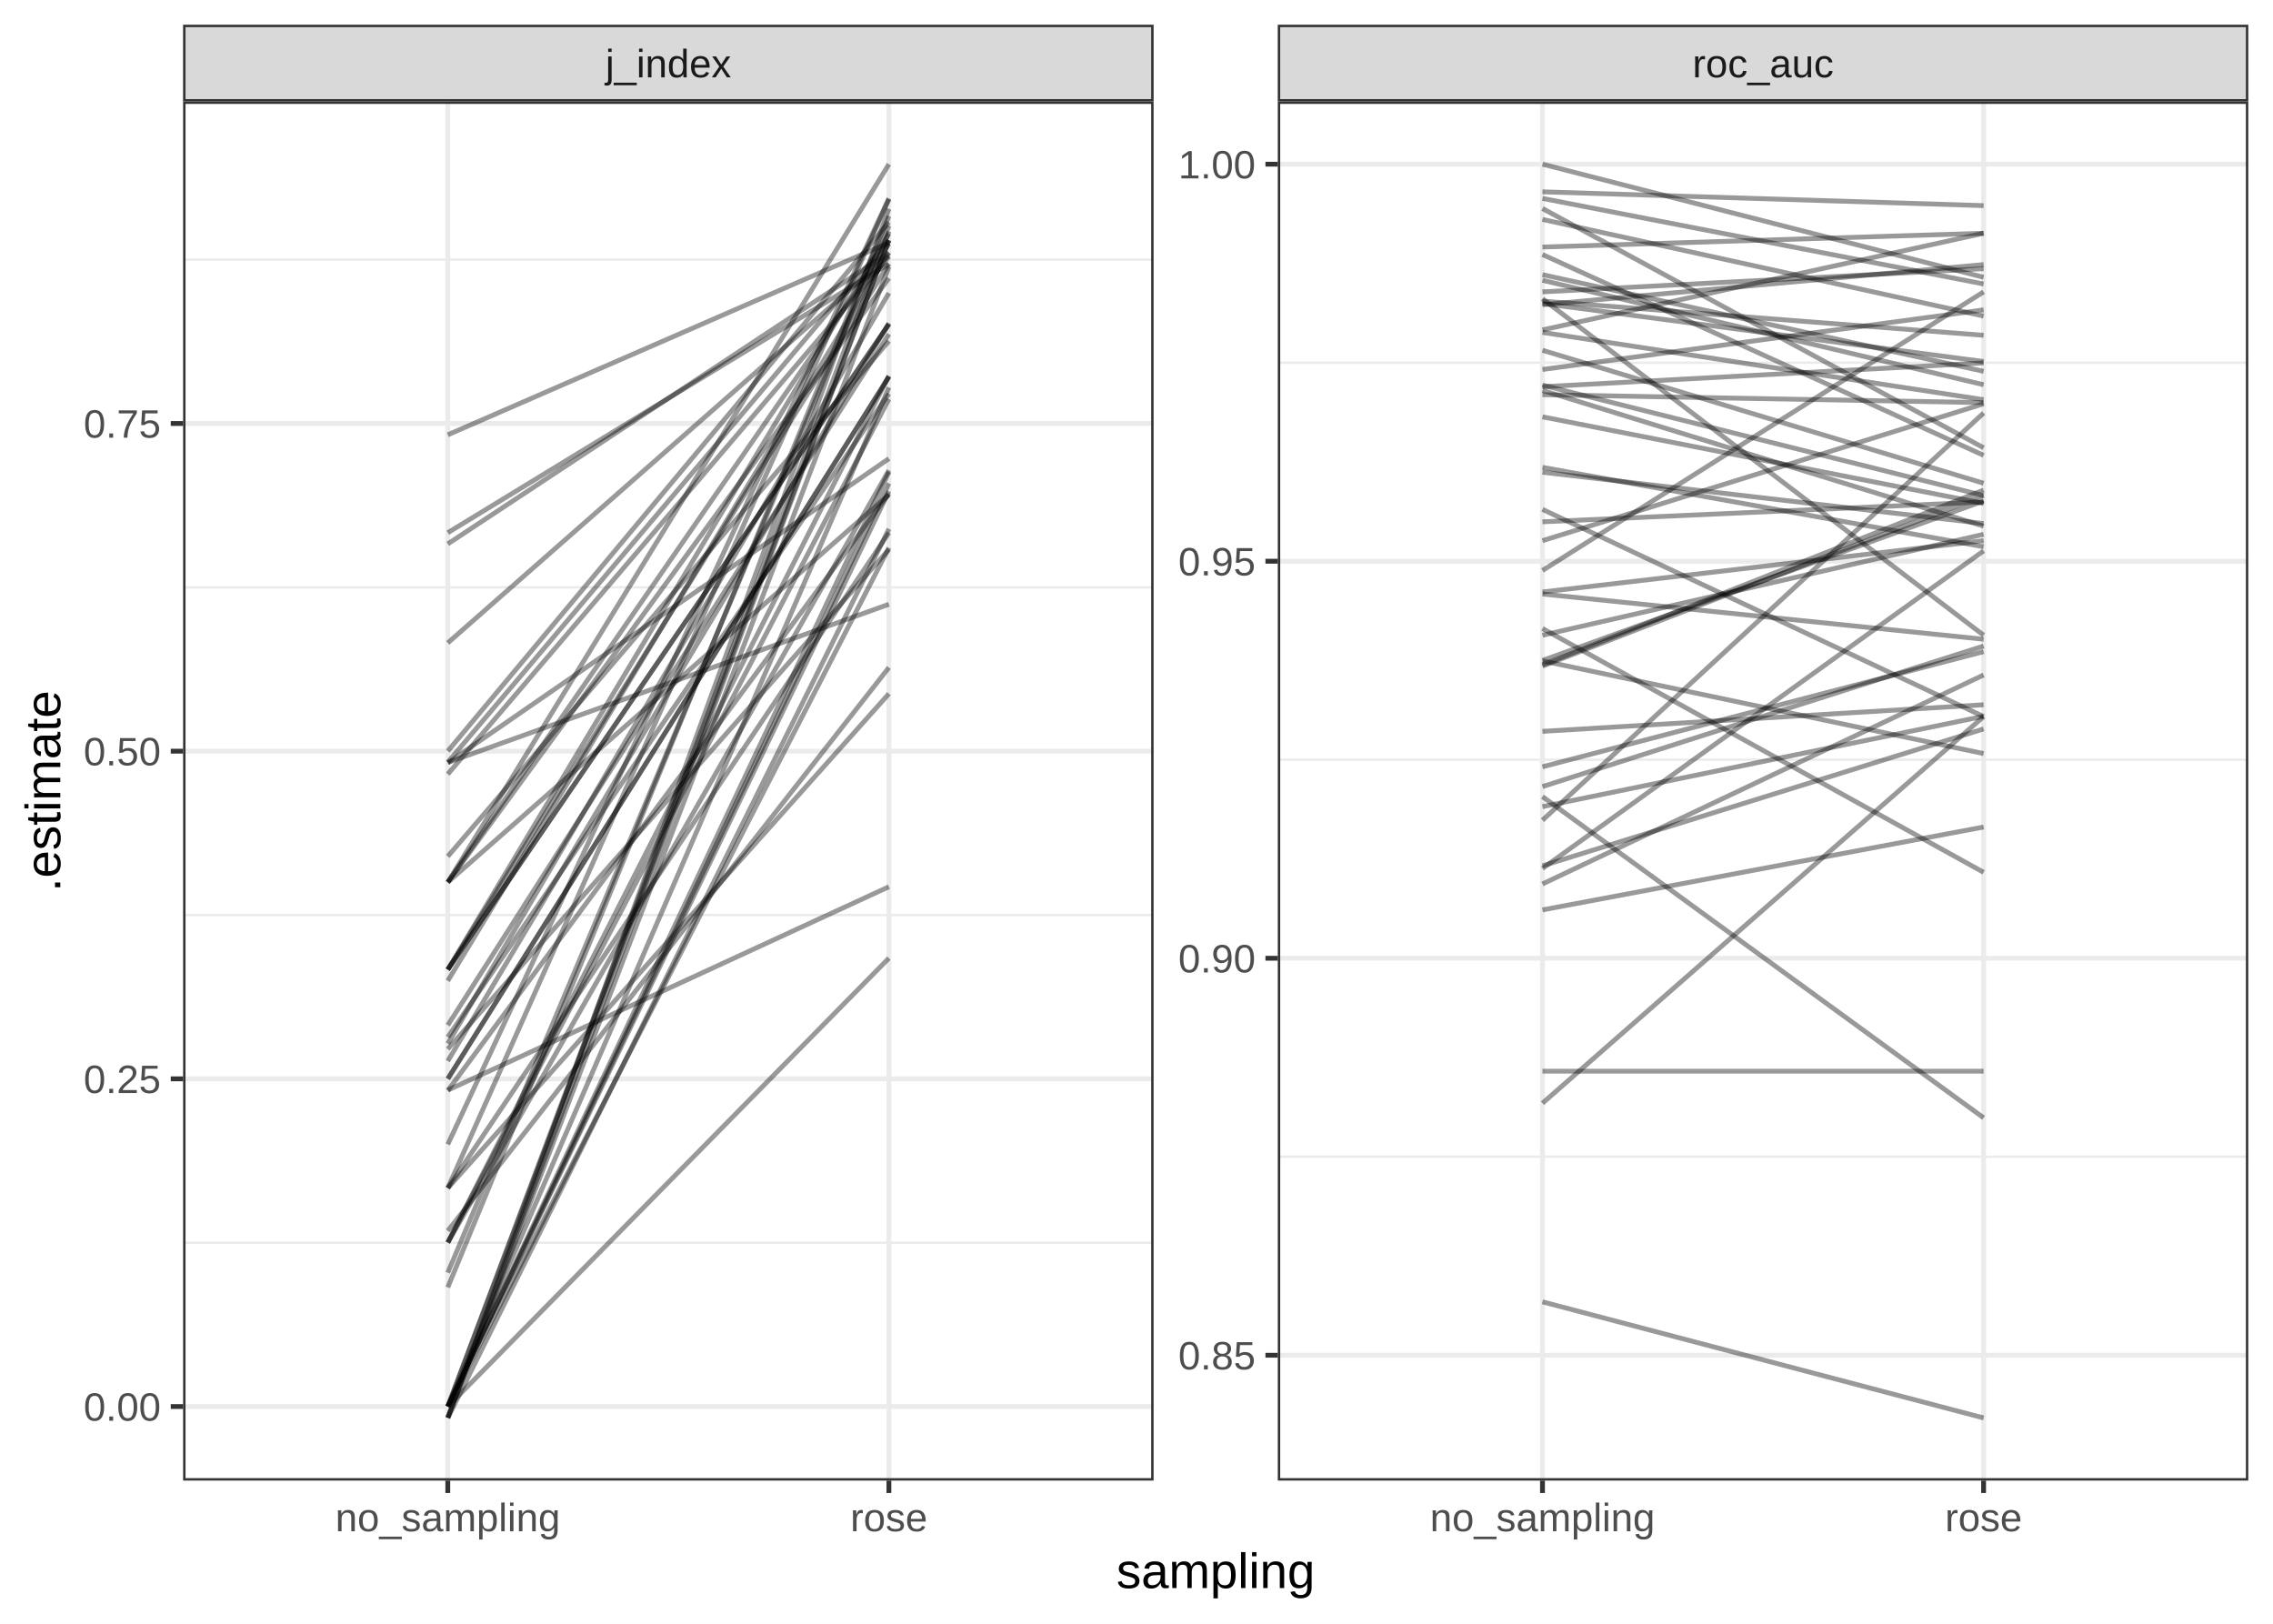
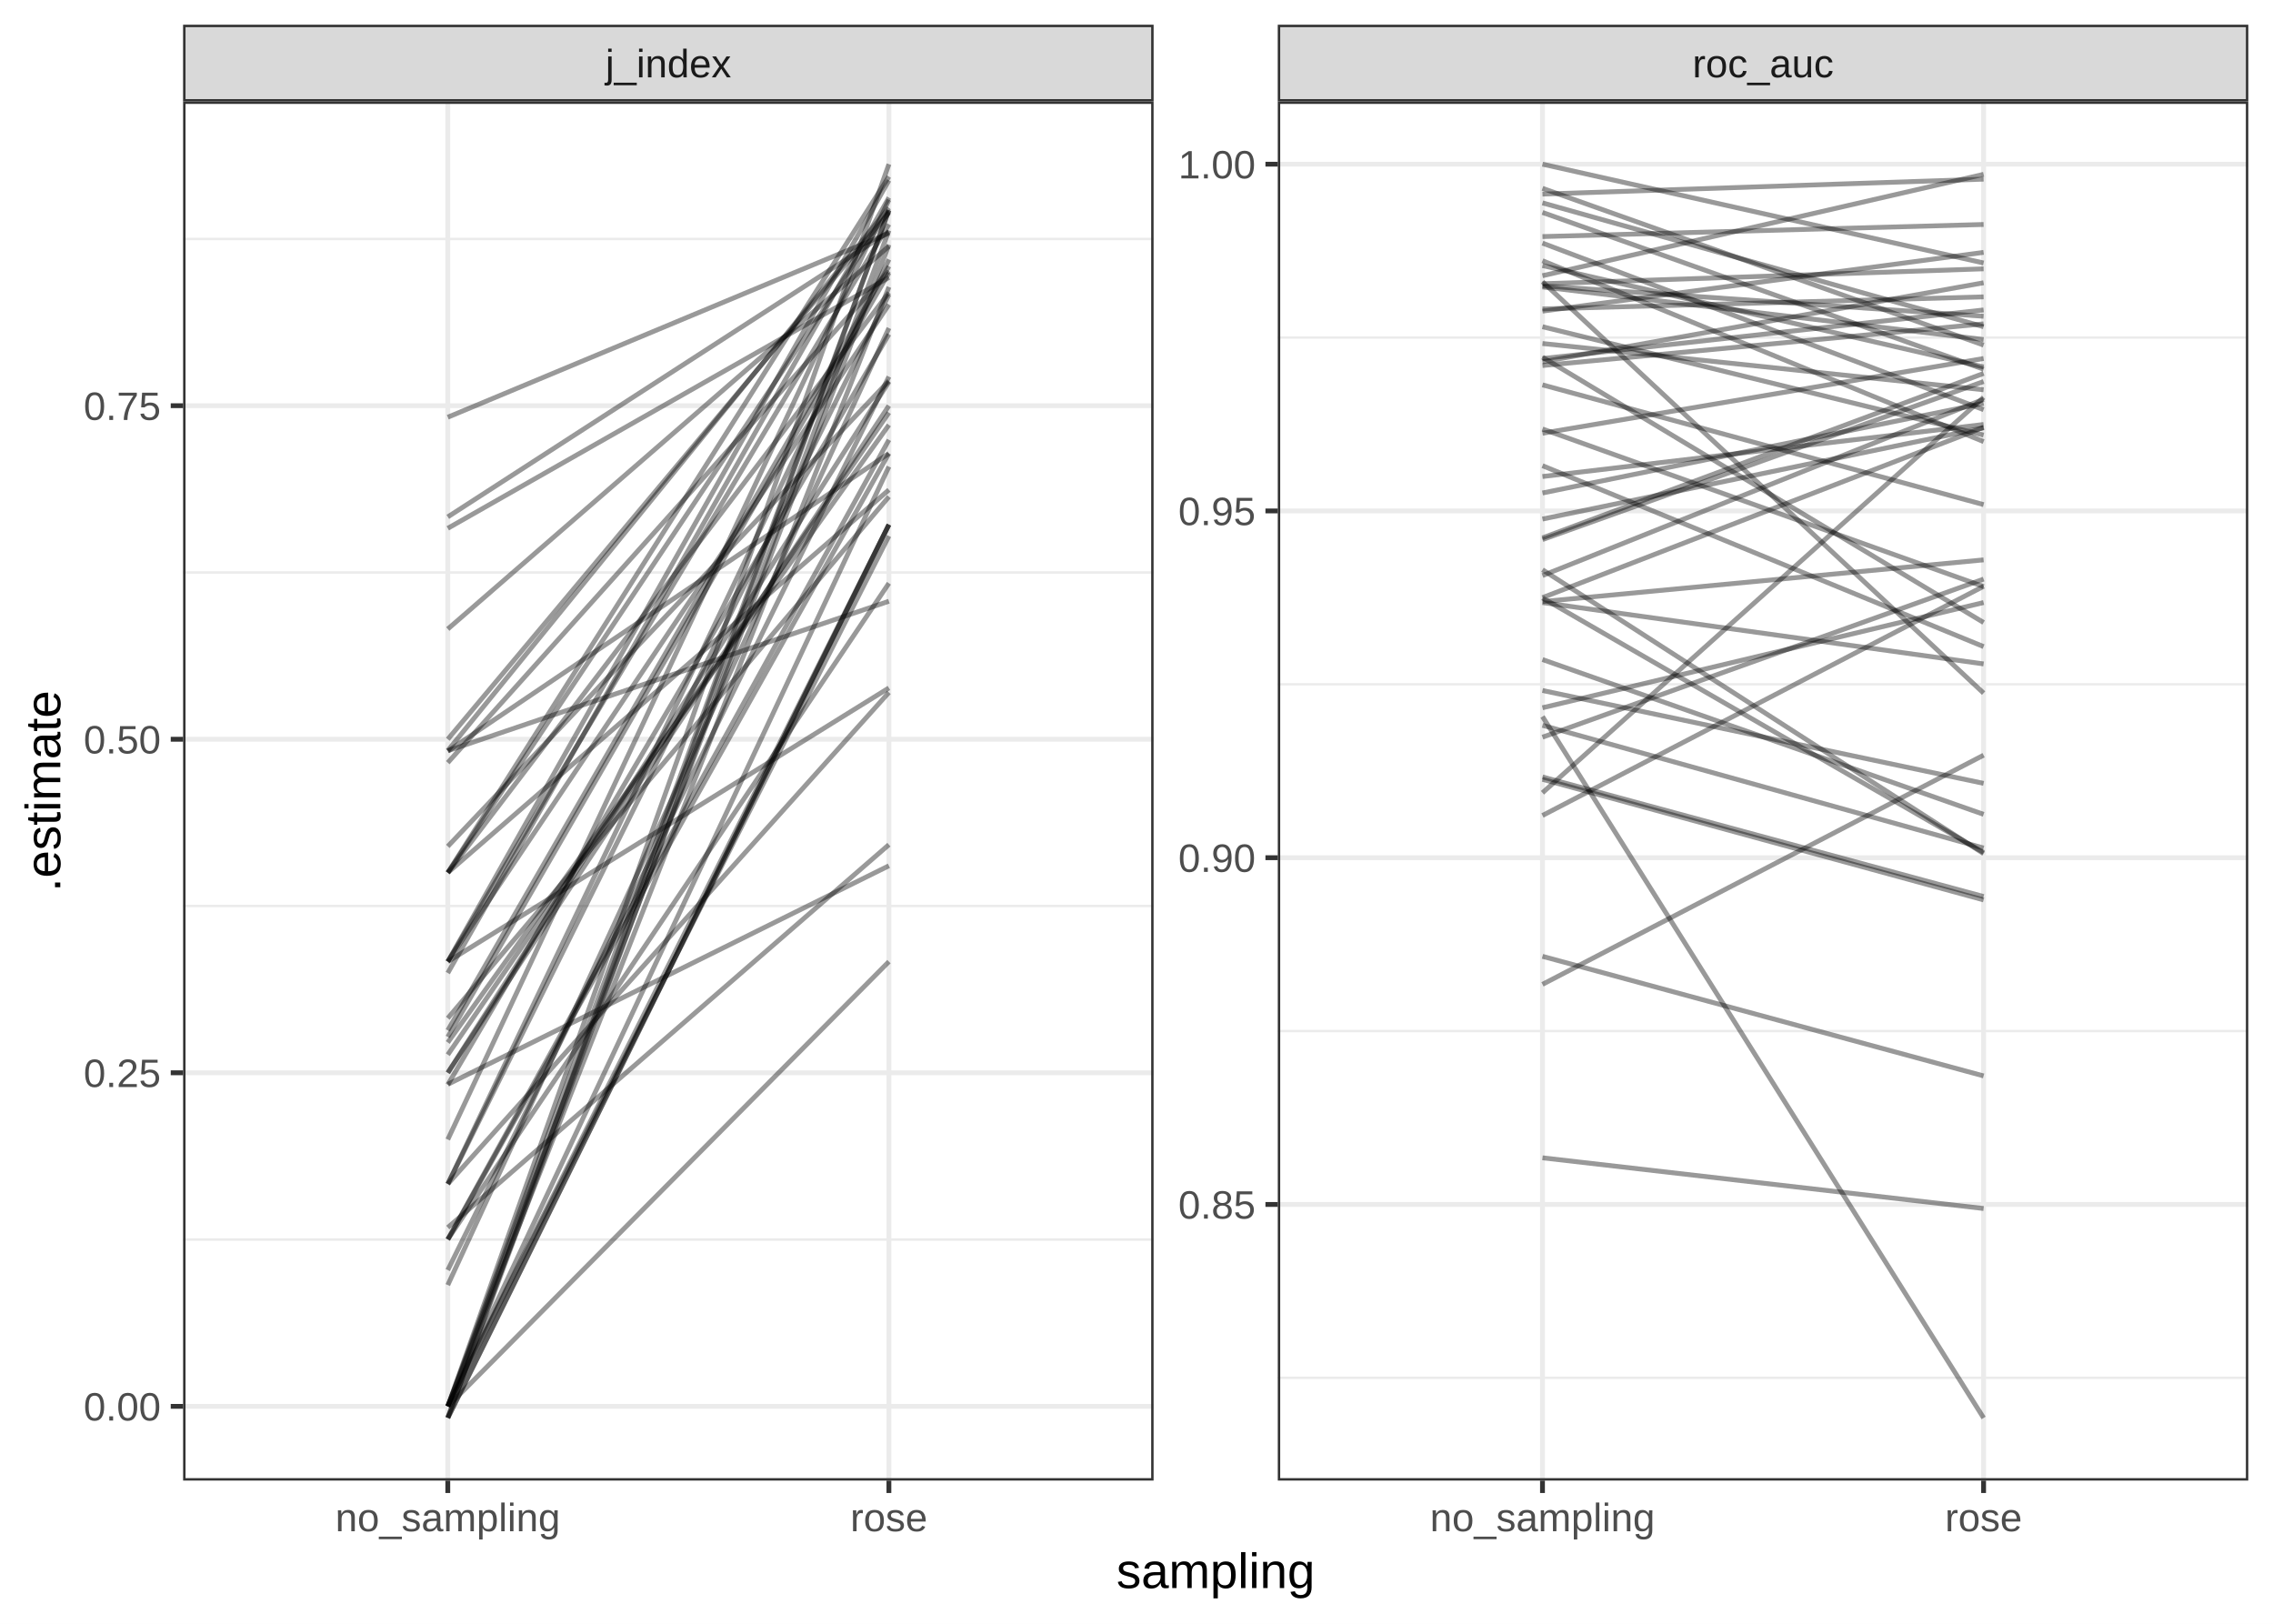
<svg xmlns="http://www.w3.org/2000/svg" class="svglite" width="504.00pt" height="360.00pt" viewBox="0 0 504.00 360.00">
  <defs>
    <style type="text/css">
    .svglite line, .svglite polyline, .svglite polygon, .svglite path, .svglite rect, .svglite circle {
      fill: none;
      stroke: #000000;
      stroke-linecap: round;
      stroke-linejoin: round;
      stroke-miterlimit: 10.00;
    }
    .svglite text {
      white-space: pre;
    }
  </style>
  </defs>
  <rect width="100%" height="100%" style="stroke: none; fill: none;" />
  <defs>
    <clipPath id="cpMC4wMHw1MDQuMDB8MC4wMHwzNjAuMDA=">
      <rect x="0.00" y="0.00" width="504.00" height="360.00" />
    </clipPath>
  </defs>
  <g clip-path="url(#cpMC4wMHw1MDQuMDB8MC4wMHwzNjAuMDA=)">
    <rect x="0.00" y="0.00" width="504.00" height="360.00" style="stroke-width: 1.07; stroke: #FFFFFF; fill: #FFFFFF;" />
  </g>
  <defs>
    <clipPath id="cpNDAuNjB8MjU1Ljc5fDIyLjUwfDMyOC4yNw==">
      <rect x="40.60" y="22.50" width="215.19" height="305.76" />
    </clipPath>
  </defs>
  <g clip-path="url(#cpNDAuNjB8MjU1Ljc5fDIyLjUwfDMyOC4yNw==)">
    <rect x="40.60" y="22.50" width="215.19" height="305.76" style="stroke-width: 1.07; stroke: none; fill: #FFFFFF;" />
-     <polyline points="40.60,275.52 255.79,275.52 " style="stroke-width: 0.53; stroke: #EBEBEB; stroke-linecap: butt;" />
-     <polyline points="40.60,202.87 255.79,202.87 " style="stroke-width: 0.53; stroke: #EBEBEB; stroke-linecap: butt;" />
-     <polyline points="40.60,130.22 255.79,130.22 " style="stroke-width: 0.53; stroke: #EBEBEB; stroke-linecap: butt;" />
-     <polyline points="40.60,57.57 255.79,57.57 " style="stroke-width: 0.53; stroke: #EBEBEB; stroke-linecap: butt;" />
-     <polyline points="40.60,311.84 255.79,311.84 " style="stroke-width: 1.07; stroke: #EBEBEB; stroke-linecap: butt;" />
-     <polyline points="40.60,239.19 255.79,239.19 " style="stroke-width: 1.07; stroke: #EBEBEB; stroke-linecap: butt;" />
-     <polyline points="40.60,166.54 255.79,166.54 " style="stroke-width: 1.07; stroke: #EBEBEB; stroke-linecap: butt;" />
-     <polyline points="40.60,93.89 255.79,93.89 " style="stroke-width: 1.07; stroke: #EBEBEB; stroke-linecap: butt;" />
+     <polyline points="40.60,274.82 255.79,274.82 " style="stroke-width: 0.53; stroke: #EBEBEB; stroke-linecap: butt;" />
+     <polyline points="40.60,200.87 255.79,200.87 " style="stroke-width: 0.53; stroke: #EBEBEB; stroke-linecap: butt;" />
+     <polyline points="40.60,126.93 255.79,126.93 " style="stroke-width: 0.53; stroke: #EBEBEB; stroke-linecap: butt;" />
+     <polyline points="40.60,52.98 255.79,52.98 " style="stroke-width: 0.53; stroke: #EBEBEB; stroke-linecap: butt;" />
+     <polyline points="40.60,311.80 255.79,311.80 " style="stroke-width: 1.07; stroke: #EBEBEB; stroke-linecap: butt;" />
+     <polyline points="40.60,237.85 255.79,237.85 " style="stroke-width: 1.07; stroke: #EBEBEB; stroke-linecap: butt;" />
+     <polyline points="40.60,163.90 255.79,163.90 " style="stroke-width: 1.07; stroke: #EBEBEB; stroke-linecap: butt;" />
+     <polyline points="40.60,89.95 255.79,89.95 " style="stroke-width: 1.07; stroke: #EBEBEB; stroke-linecap: butt;" />
    <polyline points="99.29,328.27 99.29,22.50 " style="stroke-width: 1.07; stroke: #EBEBEB; stroke-linecap: butt;" />
    <polyline points="197.10,328.27 197.10,22.50 " style="stroke-width: 1.07; stroke: #EBEBEB; stroke-linecap: butt;" />
-     <polyline points="99.29,120.59 197.10,56.01 " style="stroke-width: 1.07; stroke: #000000; stroke-opacity: 0.40; stroke-linecap: butt;" />
-     <polyline points="99.29,189.87 197.10,75.61 " style="stroke-width: 1.07; stroke: #000000; stroke-opacity: 0.40; stroke-linecap: butt;" />
-     <polyline points="99.29,311.84 197.10,104.63 " style="stroke-width: 1.07; stroke: #000000; stroke-opacity: 0.40; stroke-linecap: butt;" />
-     <polyline points="99.29,314.35 197.10,46.29 " style="stroke-width: 1.07; stroke: #000000; stroke-opacity: 0.40; stroke-linecap: butt;" />
-     <polyline points="99.29,217.46 197.10,56.01 " style="stroke-width: 1.07; stroke: #000000; stroke-opacity: 0.40; stroke-linecap: butt;" />
-     <polyline points="99.29,171.64 197.10,56.93 " style="stroke-width: 1.07; stroke: #000000; stroke-opacity: 0.40; stroke-linecap: butt;" />
-     <polyline points="99.29,311.84 197.10,121.45 " style="stroke-width: 1.07; stroke: #000000; stroke-opacity: 0.40; stroke-linecap: butt;" />
-     <polyline points="99.29,241.70 197.10,196.60 " style="stroke-width: 1.07; stroke: #000000; stroke-opacity: 0.40; stroke-linecap: butt;" />
-     <polyline points="99.29,311.84 197.10,53.26 " style="stroke-width: 1.07; stroke: #000000; stroke-opacity: 0.40; stroke-linecap: butt;" />
-     <polyline points="99.29,96.40 197.10,53.81 " style="stroke-width: 1.07; stroke: #000000; stroke-opacity: 0.40; stroke-linecap: butt;" />
-     <polyline points="99.29,195.60 197.10,36.40 " style="stroke-width: 1.07; stroke: #000000; stroke-opacity: 0.40; stroke-linecap: butt;" />
-     <polyline points="99.29,263.41 197.10,118.11 " style="stroke-width: 1.07; stroke: #000000; stroke-opacity: 0.40; stroke-linecap: butt;" />
-     <polyline points="99.29,169.00 197.10,53.26 " style="stroke-width: 1.07; stroke: #000000; stroke-opacity: 0.40; stroke-linecap: butt;" />
-     <polyline points="99.29,195.60 197.10,109.68 " style="stroke-width: 1.07; stroke: #000000; stroke-opacity: 0.40; stroke-linecap: butt;" />
-     <polyline points="99.29,275.47 197.10,88.47 " style="stroke-width: 1.07; stroke: #000000; stroke-opacity: 0.40; stroke-linecap: butt;" />
-     <polyline points="99.29,235.25 197.10,71.65 " style="stroke-width: 1.07; stroke: #000000; stroke-opacity: 0.40; stroke-linecap: butt;" />
-     <polyline points="99.29,311.84 197.10,85.90 " style="stroke-width: 1.07; stroke: #000000; stroke-opacity: 0.40; stroke-linecap: butt;" />
-     <polyline points="99.29,214.97 197.10,71.86 " style="stroke-width: 1.07; stroke: #000000; stroke-opacity: 0.40; stroke-linecap: butt;" />
-     <polyline points="99.29,311.84 197.10,51.30 " style="stroke-width: 1.07; stroke: #000000; stroke-opacity: 0.40; stroke-linecap: butt;" />
-     <polyline points="99.29,239.19 197.10,83.51 " style="stroke-width: 1.07; stroke: #000000; stroke-opacity: 0.40; stroke-linecap: butt;" />
-     <polyline points="99.29,311.84 197.10,108.92 " style="stroke-width: 1.07; stroke: #000000; stroke-opacity: 0.40; stroke-linecap: butt;" />
-     <polyline points="99.29,311.84 197.10,107.16 " style="stroke-width: 1.07; stroke: #000000; stroke-opacity: 0.40; stroke-linecap: butt;" />
-     <polyline points="99.29,214.97 197.10,58.50 " style="stroke-width: 1.07; stroke: #000000; stroke-opacity: 0.40; stroke-linecap: butt;" />
-     <polyline points="99.29,169.14 197.10,101.68 " style="stroke-width: 1.07; stroke: #000000; stroke-opacity: 0.40; stroke-linecap: butt;" />
-     <polyline points="99.29,275.47 197.10,83.33 " style="stroke-width: 1.07; stroke: #000000; stroke-opacity: 0.40; stroke-linecap: butt;" />
-     <polyline points="99.29,118.11 197.10,58.50 " style="stroke-width: 1.07; stroke: #000000; stroke-opacity: 0.40; stroke-linecap: butt;" />
-     <polyline points="99.29,195.60 197.10,54.09 " style="stroke-width: 1.07; stroke: #000000; stroke-opacity: 0.40; stroke-linecap: butt;" />
-     <polyline points="99.29,195.60 197.10,61.67 " style="stroke-width: 1.07; stroke: #000000; stroke-opacity: 0.40; stroke-linecap: butt;" />
-     <polyline points="99.29,263.41 197.10,44.18 " style="stroke-width: 1.07; stroke: #000000; stroke-opacity: 0.40; stroke-linecap: butt;" />
-     <polyline points="99.29,166.54 197.10,49.28 " style="stroke-width: 1.07; stroke: #000000; stroke-opacity: 0.40; stroke-linecap: butt;" />
-     <polyline points="99.29,311.84 197.10,212.43 " style="stroke-width: 1.07; stroke: #000000; stroke-opacity: 0.40; stroke-linecap: butt;" />
-     <polyline points="99.29,229.94 197.10,87.29 " style="stroke-width: 1.07; stroke: #000000; stroke-opacity: 0.40; stroke-linecap: butt;" />
-     <polyline points="99.29,282.17 197.10,50.04 " style="stroke-width: 1.07; stroke: #000000; stroke-opacity: 0.40; stroke-linecap: butt;" />
-     <polyline points="99.29,232.59 197.10,121.82 " style="stroke-width: 1.07; stroke: #000000; stroke-opacity: 0.40; stroke-linecap: butt;" />
-     <polyline points="99.29,263.41 197.10,153.80 " style="stroke-width: 1.07; stroke: #000000; stroke-opacity: 0.40; stroke-linecap: butt;" />
-     <polyline points="99.29,214.97 197.10,71.86 " style="stroke-width: 1.07; stroke: #000000; stroke-opacity: 0.40; stroke-linecap: butt;" />
-     <polyline points="99.29,214.97 197.10,51.83 " style="stroke-width: 1.07; stroke: #000000; stroke-opacity: 0.40; stroke-linecap: butt;" />
-     <polyline points="99.29,285.42 197.10,47.90 " style="stroke-width: 1.07; stroke: #000000; stroke-opacity: 0.40; stroke-linecap: butt;" />
-     <polyline points="99.29,169.05 197.10,133.97 " style="stroke-width: 1.07; stroke: #000000; stroke-opacity: 0.40; stroke-linecap: butt;" />
-     <polyline points="99.29,272.90 197.10,147.99 " style="stroke-width: 1.07; stroke: #000000; stroke-opacity: 0.40; stroke-linecap: butt;" />
-     <polyline points="99.29,239.19 197.10,83.51 " style="stroke-width: 1.07; stroke: #000000; stroke-opacity: 0.40; stroke-linecap: butt;" />
-     <polyline points="99.29,314.37 197.10,117.27 " style="stroke-width: 1.07; stroke: #000000; stroke-opacity: 0.40; stroke-linecap: butt;" />
-     <polyline points="99.29,314.30 197.10,53.26 " style="stroke-width: 1.07; stroke: #000000; stroke-opacity: 0.40; stroke-linecap: butt;" />
-     <polyline points="99.29,275.52 197.10,104.27 " style="stroke-width: 1.07; stroke: #000000; stroke-opacity: 0.40; stroke-linecap: butt;" />
-     <polyline points="99.29,231.38 197.10,64.96 " style="stroke-width: 1.07; stroke: #000000; stroke-opacity: 0.40; stroke-linecap: butt;" />
-     <polyline points="99.29,314.37 197.10,59.15 " style="stroke-width: 1.07; stroke: #000000; stroke-opacity: 0.40; stroke-linecap: butt;" />
-     <polyline points="99.29,142.54 197.10,56.62 " style="stroke-width: 1.07; stroke: #000000; stroke-opacity: 0.40; stroke-linecap: butt;" />
-     <polyline points="99.29,227.30 197.10,74.08 " style="stroke-width: 1.07; stroke: #000000; stroke-opacity: 0.40; stroke-linecap: butt;" />
-     <polyline points="99.29,241.79 197.10,109.46 " style="stroke-width: 1.07; stroke: #000000; stroke-opacity: 0.40; stroke-linecap: butt;" />
-     <polyline points="99.29,253.72 197.10,43.98 " style="stroke-width: 1.07; stroke: #000000; stroke-opacity: 0.40; stroke-linecap: butt;" />
+     <polyline points="99.29,117.13 197.10,61.51 " style="stroke-width: 1.07; stroke: #000000; stroke-opacity: 0.40; stroke-linecap: butt;" />
+     <polyline points="99.29,187.65 197.10,84.44 " style="stroke-width: 1.07; stroke: #000000; stroke-opacity: 0.40; stroke-linecap: butt;" />
+     <polyline points="99.29,311.80 197.10,116.32 " style="stroke-width: 1.07; stroke: #000000; stroke-opacity: 0.40; stroke-linecap: butt;" />
+     <polyline points="99.29,314.35 197.10,46.60 " style="stroke-width: 1.07; stroke: #000000; stroke-opacity: 0.40; stroke-linecap: butt;" />
+     <polyline points="99.29,215.73 197.10,43.81 " style="stroke-width: 1.07; stroke: #000000; stroke-opacity: 0.40; stroke-linecap: butt;" />
+     <polyline points="99.29,169.09 197.10,60.11 " style="stroke-width: 1.07; stroke: #000000; stroke-opacity: 0.40; stroke-linecap: butt;" />
+     <polyline points="99.29,311.80 197.10,54.25 " style="stroke-width: 1.07; stroke: #000000; stroke-opacity: 0.40; stroke-linecap: butt;" />
+     <polyline points="99.29,240.40 197.10,191.95 " style="stroke-width: 1.07; stroke: #000000; stroke-opacity: 0.40; stroke-linecap: butt;" />
+     <polyline points="99.29,311.80 197.10,63.63 " style="stroke-width: 1.07; stroke: #000000; stroke-opacity: 0.40; stroke-linecap: butt;" />
+     <polyline points="99.29,92.50 197.10,51.70 " style="stroke-width: 1.07; stroke: #000000; stroke-opacity: 0.40; stroke-linecap: butt;" />
+     <polyline points="99.29,193.48 197.10,39.15 " style="stroke-width: 1.07; stroke: #000000; stroke-opacity: 0.40; stroke-linecap: butt;" />
+     <polyline points="99.29,262.50 197.10,65.30 " style="stroke-width: 1.07; stroke: #000000; stroke-opacity: 0.40; stroke-linecap: butt;" />
+     <polyline points="99.29,166.41 197.10,46.08 " style="stroke-width: 1.07; stroke: #000000; stroke-opacity: 0.40; stroke-linecap: butt;" />
+     <polyline points="99.29,193.48 197.10,108.60 " style="stroke-width: 1.07; stroke: #000000; stroke-opacity: 0.40; stroke-linecap: butt;" />
+     <polyline points="99.29,274.78 197.10,97.52 " style="stroke-width: 1.07; stroke: #000000; stroke-opacity: 0.40; stroke-linecap: butt;" />
+     <polyline points="99.29,233.84 197.10,91.49 " style="stroke-width: 1.07; stroke: #000000; stroke-opacity: 0.40; stroke-linecap: butt;" />
+     <polyline points="99.29,311.80 197.10,118.84 " style="stroke-width: 1.07; stroke: #000000; stroke-opacity: 0.40; stroke-linecap: butt;" />
+     <polyline points="99.29,213.20 197.10,39.99 " style="stroke-width: 1.07; stroke: #000000; stroke-opacity: 0.40; stroke-linecap: butt;" />
+     <polyline points="99.29,311.80 197.10,46.60 " style="stroke-width: 1.07; stroke: #000000; stroke-opacity: 0.40; stroke-linecap: butt;" />
+     <polyline points="99.29,237.85 197.10,84.67 " style="stroke-width: 1.07; stroke: #000000; stroke-opacity: 0.40; stroke-linecap: butt;" />
+     <polyline points="99.29,311.80 197.10,36.40 " style="stroke-width: 1.07; stroke: #000000; stroke-opacity: 0.40; stroke-linecap: butt;" />
+     <polyline points="99.29,311.80 197.10,103.46 " style="stroke-width: 1.07; stroke: #000000; stroke-opacity: 0.40; stroke-linecap: butt;" />
+     <polyline points="99.29,213.20 197.10,152.52 " style="stroke-width: 1.07; stroke: #000000; stroke-opacity: 0.40; stroke-linecap: butt;" />
+     <polyline points="99.29,166.54 197.10,100.52 " style="stroke-width: 1.07; stroke: #000000; stroke-opacity: 0.40; stroke-linecap: butt;" />
+     <polyline points="99.29,274.78 197.10,129.31 " style="stroke-width: 1.07; stroke: #000000; stroke-opacity: 0.40; stroke-linecap: butt;" />
+     <polyline points="99.29,114.60 197.10,51.40 " style="stroke-width: 1.07; stroke: #000000; stroke-opacity: 0.40; stroke-linecap: butt;" />
+     <polyline points="99.29,193.48 197.10,46.87 " style="stroke-width: 1.07; stroke: #000000; stroke-opacity: 0.40; stroke-linecap: butt;" />
+     <polyline points="99.29,193.48 197.10,64.87 " style="stroke-width: 1.07; stroke: #000000; stroke-opacity: 0.40; stroke-linecap: butt;" />
+     <polyline points="99.29,262.50 197.10,57.52 " style="stroke-width: 1.07; stroke: #000000; stroke-opacity: 0.40; stroke-linecap: butt;" />
+     <polyline points="99.29,163.90 197.10,47.14 " style="stroke-width: 1.07; stroke: #000000; stroke-opacity: 0.40; stroke-linecap: butt;" />
+     <polyline points="99.29,311.80 197.10,213.20 " style="stroke-width: 1.07; stroke: #000000; stroke-opacity: 0.40; stroke-linecap: butt;" />
+     <polyline points="99.29,228.44 197.10,59.03 " style="stroke-width: 1.07; stroke: #000000; stroke-opacity: 0.40; stroke-linecap: butt;" />
+     <polyline points="99.29,281.59 197.10,83.51 " style="stroke-width: 1.07; stroke: #000000; stroke-opacity: 0.40; stroke-linecap: butt;" />
+     <polyline points="99.29,231.13 197.10,94.21 " style="stroke-width: 1.07; stroke: #000000; stroke-opacity: 0.40; stroke-linecap: butt;" />
+     <polyline points="99.29,262.50 197.10,153.52 " style="stroke-width: 1.07; stroke: #000000; stroke-opacity: 0.40; stroke-linecap: butt;" />
+     <polyline points="99.29,213.20 197.10,67.52 " style="stroke-width: 1.07; stroke: #000000; stroke-opacity: 0.40; stroke-linecap: butt;" />
+     <polyline points="99.29,213.20 197.10,49.73 " style="stroke-width: 1.07; stroke: #000000; stroke-opacity: 0.40; stroke-linecap: butt;" />
+     <polyline points="99.29,284.91 197.10,72.74 " style="stroke-width: 1.07; stroke: #000000; stroke-opacity: 0.40; stroke-linecap: butt;" />
+     <polyline points="99.29,166.45 197.10,133.30 " style="stroke-width: 1.07; stroke: #000000; stroke-opacity: 0.40; stroke-linecap: butt;" />
+     <polyline points="99.29,272.16 197.10,187.27 " style="stroke-width: 1.07; stroke: #000000; stroke-opacity: 0.40; stroke-linecap: butt;" />
+     <polyline points="99.29,237.85 197.10,89.95 " style="stroke-width: 1.07; stroke: #000000; stroke-opacity: 0.40; stroke-linecap: butt;" />
+     <polyline points="99.29,314.37 197.10,116.32 " style="stroke-width: 1.07; stroke: #000000; stroke-opacity: 0.40; stroke-linecap: butt;" />
+     <polyline points="99.29,314.30 197.10,51.10 " style="stroke-width: 1.07; stroke: #000000; stroke-opacity: 0.40; stroke-linecap: butt;" />
+     <polyline points="99.29,274.82 197.10,100.52 " style="stroke-width: 1.07; stroke: #000000; stroke-opacity: 0.40; stroke-linecap: butt;" />
+     <polyline points="99.29,229.90 197.10,60.50 " style="stroke-width: 1.07; stroke: #000000; stroke-opacity: 0.40; stroke-linecap: butt;" />
+     <polyline points="99.29,314.37 197.10,116.32 " style="stroke-width: 1.07; stroke: #000000; stroke-opacity: 0.40; stroke-linecap: butt;" />
+     <polyline points="99.29,139.46 197.10,54.59 " style="stroke-width: 1.07; stroke: #000000; stroke-opacity: 0.40; stroke-linecap: butt;" />
+     <polyline points="99.29,225.75 197.10,110.12 " style="stroke-width: 1.07; stroke: #000000; stroke-opacity: 0.40; stroke-linecap: butt;" />
+     <polyline points="99.29,240.49 197.10,74.11 " style="stroke-width: 1.07; stroke: #000000; stroke-opacity: 0.40; stroke-linecap: butt;" />
+     <polyline points="99.29,252.64 197.10,44.30 " style="stroke-width: 1.07; stroke: #000000; stroke-opacity: 0.40; stroke-linecap: butt;" />
    <rect x="40.60" y="22.50" width="215.19" height="305.76" style="stroke-width: 1.07; stroke: #333333;" />
  </g>
  <g clip-path="url(#cpMC4wMHw1MDQuMDB8MC4wMHwzNjAuMDA=)">
</g>
  <defs>
    <clipPath id="cpMjgzLjMzfDQ5OC41MnwyMi41MHwzMjguMjc=">
      <rect x="283.33" y="22.50" width="215.19" height="305.76" />
    </clipPath>
  </defs>
  <g clip-path="url(#cpMjgzLjMzfDQ5OC41MnwyMi41MHwzMjguMjc=)">
    <rect x="283.33" y="22.50" width="215.19" height="305.76" style="stroke-width: 1.07; stroke: none; fill: #FFFFFF;" />
-     <polyline points="283.33,256.46 498.52,256.46 " style="stroke-width: 0.53; stroke: #EBEBEB; stroke-linecap: butt;" />
-     <polyline points="283.33,168.44 498.52,168.44 " style="stroke-width: 0.53; stroke: #EBEBEB; stroke-linecap: butt;" />
-     <polyline points="283.33,80.41 498.52,80.41 " style="stroke-width: 0.53; stroke: #EBEBEB; stroke-linecap: butt;" />
-     <polyline points="283.33,300.47 498.52,300.47 " style="stroke-width: 1.07; stroke: #EBEBEB; stroke-linecap: butt;" />
-     <polyline points="283.33,212.45 498.52,212.45 " style="stroke-width: 1.07; stroke: #EBEBEB; stroke-linecap: butt;" />
-     <polyline points="283.33,124.43 498.52,124.43 " style="stroke-width: 1.07; stroke: #EBEBEB; stroke-linecap: butt;" />
+     <polyline points="283.33,305.47 498.52,305.47 " style="stroke-width: 0.53; stroke: #EBEBEB; stroke-linecap: butt;" />
+     <polyline points="283.33,228.60 498.52,228.60 " style="stroke-width: 0.53; stroke: #EBEBEB; stroke-linecap: butt;" />
+     <polyline points="283.33,151.72 498.52,151.72 " style="stroke-width: 0.53; stroke: #EBEBEB; stroke-linecap: butt;" />
+     <polyline points="283.33,74.84 498.52,74.84 " style="stroke-width: 0.53; stroke: #EBEBEB; stroke-linecap: butt;" />
+     <polyline points="283.33,267.04 498.52,267.04 " style="stroke-width: 1.07; stroke: #EBEBEB; stroke-linecap: butt;" />
+     <polyline points="283.33,190.16 498.52,190.16 " style="stroke-width: 1.07; stroke: #EBEBEB; stroke-linecap: butt;" />
+     <polyline points="283.33,113.28 498.52,113.28 " style="stroke-width: 1.07; stroke: #EBEBEB; stroke-linecap: butt;" />
    <polyline points="283.33,36.40 498.52,36.40 " style="stroke-width: 1.07; stroke: #EBEBEB; stroke-linecap: butt;" />
    <polyline points="342.02,328.27 342.02,22.50 " style="stroke-width: 1.07; stroke: #EBEBEB; stroke-linecap: butt;" />
    <polyline points="439.83,328.27 439.83,22.50 " style="stroke-width: 1.07; stroke: #EBEBEB; stroke-linecap: butt;" />
-     <polyline points="342.02,86.56 439.83,116.65 " style="stroke-width: 1.07; stroke: #000000; stroke-opacity: 0.40; stroke-linecap: butt;" />
-     <polyline points="342.02,56.43 439.83,100.95 " style="stroke-width: 1.07; stroke: #000000; stroke-opacity: 0.40; stroke-linecap: butt;" />
-     <polyline points="342.02,85.39 439.83,109.88 " style="stroke-width: 1.07; stroke: #000000; stroke-opacity: 0.40; stroke-linecap: butt;" />
-     <polyline points="342.02,131.25 439.83,119.87 " style="stroke-width: 1.07; stroke: #000000; stroke-opacity: 0.40; stroke-linecap: butt;" />
-     <polyline points="342.02,131.70 439.83,141.73 " style="stroke-width: 1.07; stroke: #000000; stroke-opacity: 0.40; stroke-linecap: butt;" />
-     <polyline points="342.02,126.48 439.83,64.71 " style="stroke-width: 1.07; stroke: #000000; stroke-opacity: 0.40; stroke-linecap: butt;" />
-     <polyline points="342.02,119.87 439.83,89.52 " style="stroke-width: 1.07; stroke: #000000; stroke-opacity: 0.40; stroke-linecap: butt;" />
-     <polyline points="342.02,191.96 439.83,161.61 " style="stroke-width: 1.07; stroke: #000000; stroke-opacity: 0.40; stroke-linecap: butt;" />
-     <polyline points="342.02,66.24 439.83,140.84 " style="stroke-width: 1.07; stroke: #000000; stroke-opacity: 0.40; stroke-linecap: butt;" />
-     <polyline points="342.02,43.99 439.83,62.96 " style="stroke-width: 1.07; stroke: #000000; stroke-opacity: 0.40; stroke-linecap: butt;" />
-     <polyline points="342.02,42.53 439.83,45.59 " style="stroke-width: 1.07; stroke: #000000; stroke-opacity: 0.40; stroke-linecap: butt;" />
-     <polyline points="342.02,195.98 439.83,149.65 " style="stroke-width: 1.07; stroke: #000000; stroke-opacity: 0.40; stroke-linecap: butt;" />
-     <polyline points="342.02,73.70 439.83,88.62 " style="stroke-width: 1.07; stroke: #000000; stroke-opacity: 0.40; stroke-linecap: butt;" />
-     <polyline points="342.02,201.73 439.83,183.36 " style="stroke-width: 1.07; stroke: #000000; stroke-opacity: 0.40; stroke-linecap: butt;" />
-     <polyline points="342.02,174.39 439.83,143.23 " style="stroke-width: 1.07; stroke: #000000; stroke-opacity: 0.40; stroke-linecap: butt;" />
-     <polyline points="342.02,146.52 439.83,167.08 " style="stroke-width: 1.07; stroke: #000000; stroke-opacity: 0.40; stroke-linecap: butt;" />
-     <polyline points="342.02,178.84 439.83,158.81 " style="stroke-width: 1.07; stroke: #000000; stroke-opacity: 0.40; stroke-linecap: butt;" />
-     <polyline points="342.02,85.74 439.83,80.46 " style="stroke-width: 1.07; stroke: #000000; stroke-opacity: 0.40; stroke-linecap: butt;" />
-     <polyline points="342.02,104.70 439.83,116.08 " style="stroke-width: 1.07; stroke: #000000; stroke-opacity: 0.40; stroke-linecap: butt;" />
-     <polyline points="342.02,146.43 439.83,111.06 " style="stroke-width: 1.07; stroke: #000000; stroke-opacity: 0.40; stroke-linecap: butt;" />
-     <polyline points="342.02,66.76 439.83,74.34 " style="stroke-width: 1.07; stroke: #000000; stroke-opacity: 0.40; stroke-linecap: butt;" />
-     <polyline points="342.02,112.94 439.83,158.87 " style="stroke-width: 1.07; stroke: #000000; stroke-opacity: 0.40; stroke-linecap: butt;" />
-     <polyline points="342.02,181.85 439.83,91.57 " style="stroke-width: 1.07; stroke: #000000; stroke-opacity: 0.40; stroke-linecap: butt;" />
-     <polyline points="342.02,162.15 439.83,156.25 " style="stroke-width: 1.07; stroke: #000000; stroke-opacity: 0.40; stroke-linecap: butt;" />
-     <polyline points="342.02,147.68 439.83,109.85 " style="stroke-width: 1.07; stroke: #000000; stroke-opacity: 0.40; stroke-linecap: butt;" />
-     <polyline points="342.02,36.40 439.83,61.48 " style="stroke-width: 1.07; stroke: #000000; stroke-opacity: 0.40; stroke-linecap: butt;" />
-     <polyline points="342.02,48.65 439.83,70.08 " style="stroke-width: 1.07; stroke: #000000; stroke-opacity: 0.40; stroke-linecap: butt;" />
-     <polyline points="342.02,60.90 439.83,82.33 " style="stroke-width: 1.07; stroke: #000000; stroke-opacity: 0.40; stroke-linecap: butt;" />
-     <polyline points="342.02,62.14 439.83,85.30 " style="stroke-width: 1.07; stroke: #000000; stroke-opacity: 0.40; stroke-linecap: butt;" />
-     <polyline points="342.02,64.71 439.83,59.57 " style="stroke-width: 1.07; stroke: #000000; stroke-opacity: 0.40; stroke-linecap: butt;" />
-     <polyline points="342.02,288.63 439.83,314.37 " style="stroke-width: 1.07; stroke: #000000; stroke-opacity: 0.40; stroke-linecap: butt;" />
-     <polyline points="342.02,103.62 439.83,121.22 " style="stroke-width: 1.07; stroke: #000000; stroke-opacity: 0.40; stroke-linecap: butt;" />
-     <polyline points="342.02,147.42 439.83,108.65 " style="stroke-width: 1.07; stroke: #000000; stroke-opacity: 0.40; stroke-linecap: butt;" />
-     <polyline points="342.02,115.69 439.83,111.28 " style="stroke-width: 1.07; stroke: #000000; stroke-opacity: 0.40; stroke-linecap: butt;" />
-     <polyline points="342.02,139.35 439.83,193.40 " style="stroke-width: 1.07; stroke: #000000; stroke-opacity: 0.40; stroke-linecap: butt;" />
-     <polyline points="342.02,87.51 439.83,89.27 " style="stroke-width: 1.07; stroke: #000000; stroke-opacity: 0.40; stroke-linecap: butt;" />
-     <polyline points="342.02,67.29 439.83,80.16 " style="stroke-width: 1.07; stroke: #000000; stroke-opacity: 0.40; stroke-linecap: butt;" />
-     <polyline points="342.02,81.92 439.83,68.70 " style="stroke-width: 1.07; stroke: #000000; stroke-opacity: 0.40; stroke-linecap: butt;" />
-     <polyline points="342.02,237.49 439.83,237.49 " style="stroke-width: 1.07; stroke: #000000; stroke-opacity: 0.40; stroke-linecap: butt;" />
-     <polyline points="342.02,176.62 439.83,247.83 " style="stroke-width: 1.07; stroke: #000000; stroke-opacity: 0.40; stroke-linecap: butt;" />
-     <polyline points="342.02,46.23 439.83,99.28 " style="stroke-width: 1.07; stroke: #000000; stroke-opacity: 0.40; stroke-linecap: butt;" />
-     <polyline points="342.02,192.55 439.83,122.13 " style="stroke-width: 1.07; stroke: #000000; stroke-opacity: 0.40; stroke-linecap: butt;" />
-     <polyline points="342.02,140.84 439.83,118.46 " style="stroke-width: 1.07; stroke: #000000; stroke-opacity: 0.40; stroke-linecap: butt;" />
-     <polyline points="342.02,170.01 439.83,144.47 " style="stroke-width: 1.07; stroke: #000000; stroke-opacity: 0.40; stroke-linecap: butt;" />
-     <polyline points="342.02,67.56 439.83,58.66 " style="stroke-width: 1.07; stroke: #000000; stroke-opacity: 0.40; stroke-linecap: butt;" />
-     <polyline points="342.02,244.59 439.83,158.87 " style="stroke-width: 1.07; stroke: #000000; stroke-opacity: 0.40; stroke-linecap: butt;" />
-     <polyline points="342.02,73.14 439.83,51.71 " style="stroke-width: 1.07; stroke: #000000; stroke-opacity: 0.40; stroke-linecap: butt;" />
-     <polyline points="342.02,92.42 439.83,111.62 " style="stroke-width: 1.07; stroke: #000000; stroke-opacity: 0.40; stroke-linecap: butt;" />
-     <polyline points="342.02,77.66 439.83,107.14 " style="stroke-width: 1.07; stroke: #000000; stroke-opacity: 0.40; stroke-linecap: butt;" />
-     <polyline points="342.02,54.77 439.83,51.71 " style="stroke-width: 1.07; stroke: #000000; stroke-opacity: 0.40; stroke-linecap: butt;" />
+     <polyline points="342.02,80.21 439.83,62.69 " style="stroke-width: 1.07; stroke: #000000; stroke-opacity: 0.40; stroke-linecap: butt;" />
+     <polyline points="342.02,53.90 439.83,90.83 " style="stroke-width: 1.07; stroke: #000000; stroke-opacity: 0.40; stroke-linecap: butt;" />
+     <polyline points="342.02,79.19 439.83,138.02 " style="stroke-width: 1.07; stroke: #000000; stroke-opacity: 0.40; stroke-linecap: butt;" />
+     <polyline points="342.02,119.25 439.83,82.79 " style="stroke-width: 1.07; stroke: #000000; stroke-opacity: 0.40; stroke-linecap: butt;" />
+     <polyline points="342.02,119.63 439.83,84.59 " style="stroke-width: 1.07; stroke: #000000; stroke-opacity: 0.40; stroke-linecap: butt;" />
+     <polyline points="342.02,115.08 439.83,94.85 " style="stroke-width: 1.07; stroke: #000000; stroke-opacity: 0.40; stroke-linecap: butt;" />
+     <polyline points="342.02,109.30 439.83,89.42 " style="stroke-width: 1.07; stroke: #000000; stroke-opacity: 0.40; stroke-linecap: butt;" />
+     <polyline points="342.02,172.26 439.83,198.77 " style="stroke-width: 1.07; stroke: #000000; stroke-opacity: 0.40; stroke-linecap: butt;" />
+     <polyline points="342.02,62.46 439.83,153.67 " style="stroke-width: 1.07; stroke: #000000; stroke-opacity: 0.40; stroke-linecap: butt;" />
+     <polyline points="342.02,43.03 439.83,39.72 " style="stroke-width: 1.07; stroke: #000000; stroke-opacity: 0.40; stroke-linecap: butt;" />
+     <polyline points="342.02,41.75 439.83,76.51 " style="stroke-width: 1.07; stroke: #000000; stroke-opacity: 0.40; stroke-linecap: butt;" />
+     <polyline points="342.02,175.77 439.83,88.10 " style="stroke-width: 1.07; stroke: #000000; stroke-opacity: 0.40; stroke-linecap: butt;" />
+     <polyline points="342.02,68.98 439.83,55.95 " style="stroke-width: 1.07; stroke: #000000; stroke-opacity: 0.40; stroke-linecap: butt;" />
+     <polyline points="342.02,180.80 439.83,129.99 " style="stroke-width: 1.07; stroke: #000000; stroke-opacity: 0.40; stroke-linecap: butt;" />
+     <polyline points="342.02,156.92 439.83,133.59 " style="stroke-width: 1.07; stroke: #000000; stroke-opacity: 0.40; stroke-linecap: butt;" />
+     <polyline points="342.02,132.58 439.83,189.00 " style="stroke-width: 1.07; stroke: #000000; stroke-opacity: 0.40; stroke-linecap: butt;" />
+     <polyline points="342.02,160.81 439.83,188.02 " style="stroke-width: 1.07; stroke: #000000; stroke-opacity: 0.40; stroke-linecap: butt;" />
+     <polyline points="342.02,79.50 439.83,68.72 " style="stroke-width: 1.07; stroke: #000000; stroke-opacity: 0.40; stroke-linecap: butt;" />
+     <polyline points="342.02,96.05 439.83,79.48 " style="stroke-width: 1.07; stroke: #000000; stroke-opacity: 0.40; stroke-linecap: butt;" />
+     <polyline points="342.02,132.50 439.83,94.75 " style="stroke-width: 1.07; stroke: #000000; stroke-opacity: 0.40; stroke-linecap: butt;" />
+     <polyline points="342.02,62.91 439.83,59.60 " style="stroke-width: 1.07; stroke: #000000; stroke-opacity: 0.40; stroke-linecap: butt;" />
+     <polyline points="342.02,103.25 439.83,143.36 " style="stroke-width: 1.07; stroke: #000000; stroke-opacity: 0.40; stroke-linecap: butt;" />
+     <polyline points="342.02,163.44 439.83,128.39 " style="stroke-width: 1.07; stroke: #000000; stroke-opacity: 0.40; stroke-linecap: butt;" />
+     <polyline points="342.02,146.23 439.83,180.55 " style="stroke-width: 1.07; stroke: #000000; stroke-opacity: 0.40; stroke-linecap: butt;" />
+     <polyline points="342.02,133.59 439.83,147.20 " style="stroke-width: 1.07; stroke: #000000; stroke-opacity: 0.40; stroke-linecap: butt;" />
+     <polyline points="342.02,36.40 439.83,58.31 " style="stroke-width: 1.07; stroke: #000000; stroke-opacity: 0.40; stroke-linecap: butt;" />
+     <polyline points="342.02,47.10 439.83,81.86 " style="stroke-width: 1.07; stroke: #000000; stroke-opacity: 0.40; stroke-linecap: butt;" />
+     <polyline points="342.02,57.80 439.83,97.91 " style="stroke-width: 1.07; stroke: #000000; stroke-opacity: 0.40; stroke-linecap: butt;" />
+     <polyline points="342.02,58.88 439.83,81.36 " style="stroke-width: 1.07; stroke: #000000; stroke-opacity: 0.40; stroke-linecap: butt;" />
+     <polyline points="342.02,61.13 439.83,38.65 " style="stroke-width: 1.07; stroke: #000000; stroke-opacity: 0.40; stroke-linecap: butt;" />
+     <polyline points="342.02,256.70 439.83,267.94 " style="stroke-width: 1.07; stroke: #000000; stroke-opacity: 0.40; stroke-linecap: butt;" />
+     <polyline points="342.02,95.11 439.83,130.05 " style="stroke-width: 1.07; stroke: #000000; stroke-opacity: 0.40; stroke-linecap: butt;" />
+     <polyline points="342.02,133.37 439.83,124.13 " style="stroke-width: 1.07; stroke: #000000; stroke-opacity: 0.40; stroke-linecap: butt;" />
+     <polyline points="342.02,105.65 439.83,94.11 " style="stroke-width: 1.07; stroke: #000000; stroke-opacity: 0.40; stroke-linecap: butt;" />
+     <polyline points="342.02,126.32 439.83,189.26 " style="stroke-width: 1.07; stroke: #000000; stroke-opacity: 0.40; stroke-linecap: butt;" />
+     <polyline points="342.02,81.04 439.83,71.80 " style="stroke-width: 1.07; stroke: #000000; stroke-opacity: 0.40; stroke-linecap: butt;" />
+     <polyline points="342.02,63.38 439.83,70.12 " style="stroke-width: 1.07; stroke: #000000; stroke-opacity: 0.40; stroke-linecap: butt;" />
+     <polyline points="342.02,76.16 439.83,86.42 " style="stroke-width: 1.07; stroke: #000000; stroke-opacity: 0.40; stroke-linecap: butt;" />
+     <polyline points="342.02,212.03 439.83,238.54 " style="stroke-width: 1.07; stroke: #000000; stroke-opacity: 0.40; stroke-linecap: butt;" />
+     <polyline points="342.02,158.86 439.83,314.37 " style="stroke-width: 1.07; stroke: #000000; stroke-opacity: 0.40; stroke-linecap: butt;" />
+     <polyline points="342.02,44.98 439.83,72.44 " style="stroke-width: 1.07; stroke: #000000; stroke-opacity: 0.40; stroke-linecap: butt;" />
+     <polyline points="342.02,172.78 439.83,199.52 " style="stroke-width: 1.07; stroke: #000000; stroke-opacity: 0.40; stroke-linecap: butt;" />
+     <polyline points="342.02,127.61 439.83,88.52 " style="stroke-width: 1.07; stroke: #000000; stroke-opacity: 0.40; stroke-linecap: butt;" />
+     <polyline points="342.02,153.09 439.83,173.68 " style="stroke-width: 1.07; stroke: #000000; stroke-opacity: 0.40; stroke-linecap: butt;" />
+     <polyline points="342.02,63.62 439.83,75.28 " style="stroke-width: 1.07; stroke: #000000; stroke-opacity: 0.40; stroke-linecap: butt;" />
+     <polyline points="342.02,218.24 439.83,167.43 " style="stroke-width: 1.07; stroke: #000000; stroke-opacity: 0.40; stroke-linecap: butt;" />
+     <polyline points="342.02,68.49 439.83,65.82 " style="stroke-width: 1.07; stroke: #000000; stroke-opacity: 0.40; stroke-linecap: butt;" />
+     <polyline points="342.02,85.33 439.83,111.88 " style="stroke-width: 1.07; stroke: #000000; stroke-opacity: 0.40; stroke-linecap: butt;" />
+     <polyline points="342.02,72.44 439.83,96.46 " style="stroke-width: 1.07; stroke: #000000; stroke-opacity: 0.40; stroke-linecap: butt;" />
+     <polyline points="342.02,52.45 439.83,49.77 " style="stroke-width: 1.07; stroke: #000000; stroke-opacity: 0.40; stroke-linecap: butt;" />
    <rect x="283.33" y="22.50" width="215.19" height="305.76" style="stroke-width: 1.07; stroke: #333333;" />
  </g>
  <g clip-path="url(#cpMC4wMHw1MDQuMDB8MC4wMHwzNjAuMDA=)">
</g>
  <defs>
    <clipPath id="cpNDAuNjB8MjU1Ljc5fDUuNDh8MjIuNTA=">
      <rect x="40.60" y="5.48" width="215.19" height="17.03" />
    </clipPath>
  </defs>
  <g clip-path="url(#cpNDAuNjB8MjU1Ljc5fDUuNDh8MjIuNTA=)">
    <rect x="40.60" y="5.48" width="215.19" height="17.03" style="stroke-width: 1.07; stroke: #333333; fill: #D9D9D9;" />
    <text x="148.20" y="17.15" text-anchor="middle" style="font-size: 8.80px;fill: #1A1A1A; font-family: &quot;Arial&quot;;" textLength="27.89px" lengthAdjust="spacingAndGlyphs">j_index</text>
  </g>
  <g clip-path="url(#cpMC4wMHw1MDQuMDB8MC4wMHwzNjAuMDA=)">
</g>
  <defs>
    <clipPath id="cpMjgzLjMzfDQ5OC41Mnw1LjQ4fDIyLjUw">
      <rect x="283.33" y="5.48" width="215.19" height="17.03" />
    </clipPath>
  </defs>
  <g clip-path="url(#cpMjgzLjMzfDQ5OC41Mnw1LjQ4fDIyLjUw)">
    <rect x="283.33" y="5.48" width="215.19" height="17.03" style="stroke-width: 1.07; stroke: #333333; fill: #D9D9D9;" />
    <text x="390.93" y="17.15" text-anchor="middle" style="font-size: 8.80px;fill: #1A1A1A; font-family: &quot;Arial&quot;;" textLength="31.31px" lengthAdjust="spacingAndGlyphs">roc_auc</text>
  </g>
  <g clip-path="url(#cpMC4wMHw1MDQuMDB8MC4wMHwzNjAuMDA=)">
    <polyline points="99.29,331.01 99.29,328.27 " style="stroke-width: 1.07; stroke: #333333; stroke-linecap: butt;" />
    <polyline points="197.10,331.01 197.10,328.27 " style="stroke-width: 1.07; stroke: #333333; stroke-linecap: butt;" />
    <text x="99.29" y="339.50" text-anchor="middle" style="font-size: 8.80px;fill: #4D4D4D; font-family: &quot;Arial&quot;;" textLength="49.90px" lengthAdjust="spacingAndGlyphs">no_sampling</text>
    <text x="197.10" y="339.50" text-anchor="middle" style="font-size: 8.80px;fill: #4D4D4D; font-family: &quot;Arial&quot;;" textLength="17.12px" lengthAdjust="spacingAndGlyphs">rose</text>
    <polyline points="342.02,331.01 342.02,328.27 " style="stroke-width: 1.07; stroke: #333333; stroke-linecap: butt;" />
    <polyline points="439.83,331.01 439.83,328.27 " style="stroke-width: 1.07; stroke: #333333; stroke-linecap: butt;" />
    <text x="342.02" y="339.50" text-anchor="middle" style="font-size: 8.80px;fill: #4D4D4D; font-family: &quot;Arial&quot;;" textLength="49.90px" lengthAdjust="spacingAndGlyphs">no_sampling</text>
    <text x="439.83" y="339.50" text-anchor="middle" style="font-size: 8.80px;fill: #4D4D4D; font-family: &quot;Arial&quot;;" textLength="17.12px" lengthAdjust="spacingAndGlyphs">rose</text>
-     <text x="278.40" y="303.62" text-anchor="end" style="font-size: 8.80px;fill: #4D4D4D; font-family: &quot;Arial&quot;;" textLength="17.13px" lengthAdjust="spacingAndGlyphs">0.85</text>
-     <text x="278.40" y="215.60" text-anchor="end" style="font-size: 8.80px;fill: #4D4D4D; font-family: &quot;Arial&quot;;" textLength="17.13px" lengthAdjust="spacingAndGlyphs">0.90</text>
-     <text x="278.40" y="127.58" text-anchor="end" style="font-size: 8.80px;fill: #4D4D4D; font-family: &quot;Arial&quot;;" textLength="17.13px" lengthAdjust="spacingAndGlyphs">0.95</text>
+     <text x="278.40" y="270.19" text-anchor="end" style="font-size: 8.80px;fill: #4D4D4D; font-family: &quot;Arial&quot;;" textLength="17.13px" lengthAdjust="spacingAndGlyphs">0.85</text>
+     <text x="278.40" y="193.31" text-anchor="end" style="font-size: 8.80px;fill: #4D4D4D; font-family: &quot;Arial&quot;;" textLength="17.13px" lengthAdjust="spacingAndGlyphs">0.90</text>
+     <text x="278.40" y="116.43" text-anchor="end" style="font-size: 8.80px;fill: #4D4D4D; font-family: &quot;Arial&quot;;" textLength="17.13px" lengthAdjust="spacingAndGlyphs">0.95</text>
    <text x="278.40" y="39.56" text-anchor="end" style="font-size: 8.80px;fill: #4D4D4D; font-family: &quot;Arial&quot;;" textLength="17.13px" lengthAdjust="spacingAndGlyphs">1.00</text>
-     <polyline points="280.59,300.47 283.33,300.47 " style="stroke-width: 1.07; stroke: #333333; stroke-linecap: butt;" />
-     <polyline points="280.59,212.45 283.33,212.45 " style="stroke-width: 1.07; stroke: #333333; stroke-linecap: butt;" />
-     <polyline points="280.59,124.43 283.33,124.43 " style="stroke-width: 1.07; stroke: #333333; stroke-linecap: butt;" />
+     <polyline points="280.59,267.04 283.33,267.04 " style="stroke-width: 1.07; stroke: #333333; stroke-linecap: butt;" />
+     <polyline points="280.59,190.16 283.33,190.16 " style="stroke-width: 1.07; stroke: #333333; stroke-linecap: butt;" />
+     <polyline points="280.59,113.28 283.33,113.28 " style="stroke-width: 1.07; stroke: #333333; stroke-linecap: butt;" />
    <polyline points="280.59,36.40 283.33,36.40 " style="stroke-width: 1.07; stroke: #333333; stroke-linecap: butt;" />
-     <text x="35.67" y="314.99" text-anchor="end" style="font-size: 8.80px;fill: #4D4D4D; font-family: &quot;Arial&quot;;" textLength="17.13px" lengthAdjust="spacingAndGlyphs">0.00</text>
-     <text x="35.67" y="242.34" text-anchor="end" style="font-size: 8.80px;fill: #4D4D4D; font-family: &quot;Arial&quot;;" textLength="17.13px" lengthAdjust="spacingAndGlyphs">0.25</text>
-     <text x="35.67" y="169.69" text-anchor="end" style="font-size: 8.80px;fill: #4D4D4D; font-family: &quot;Arial&quot;;" textLength="17.13px" lengthAdjust="spacingAndGlyphs">0.50</text>
-     <text x="35.67" y="97.04" text-anchor="end" style="font-size: 8.80px;fill: #4D4D4D; font-family: &quot;Arial&quot;;" textLength="17.13px" lengthAdjust="spacingAndGlyphs">0.75</text>
-     <polyline points="37.86,311.84 40.60,311.84 " style="stroke-width: 1.07; stroke: #333333; stroke-linecap: butt;" />
-     <polyline points="37.86,239.19 40.60,239.19 " style="stroke-width: 1.07; stroke: #333333; stroke-linecap: butt;" />
-     <polyline points="37.86,166.54 40.60,166.54 " style="stroke-width: 1.07; stroke: #333333; stroke-linecap: butt;" />
-     <polyline points="37.86,93.89 40.60,93.89 " style="stroke-width: 1.07; stroke: #333333; stroke-linecap: butt;" />
+     <text x="35.67" y="314.95" text-anchor="end" style="font-size: 8.80px;fill: #4D4D4D; font-family: &quot;Arial&quot;;" textLength="17.13px" lengthAdjust="spacingAndGlyphs">0.00</text>
+     <text x="35.67" y="241.00" text-anchor="end" style="font-size: 8.80px;fill: #4D4D4D; font-family: &quot;Arial&quot;;" textLength="17.13px" lengthAdjust="spacingAndGlyphs">0.25</text>
+     <text x="35.67" y="167.05" text-anchor="end" style="font-size: 8.80px;fill: #4D4D4D; font-family: &quot;Arial&quot;;" textLength="17.13px" lengthAdjust="spacingAndGlyphs">0.50</text>
+     <text x="35.67" y="93.11" text-anchor="end" style="font-size: 8.80px;fill: #4D4D4D; font-family: &quot;Arial&quot;;" textLength="17.13px" lengthAdjust="spacingAndGlyphs">0.75</text>
+     <polyline points="37.86,311.80 40.60,311.80 " style="stroke-width: 1.07; stroke: #333333; stroke-linecap: butt;" />
+     <polyline points="37.86,237.85 40.60,237.85 " style="stroke-width: 1.07; stroke: #333333; stroke-linecap: butt;" />
+     <polyline points="37.86,163.90 40.60,163.90 " style="stroke-width: 1.07; stroke: #333333; stroke-linecap: butt;" />
+     <polyline points="37.86,89.95 40.60,89.95 " style="stroke-width: 1.07; stroke: #333333; stroke-linecap: butt;" />
    <text x="269.56" y="352.09" text-anchor="middle" style="font-size: 11.00px; font-family: &quot;Arial&quot;;" textLength="44.03px" lengthAdjust="spacingAndGlyphs">sampling</text>
    <text transform="translate(13.37,175.39) rotate(-90)" text-anchor="middle" style="font-size: 11.00px; font-family: &quot;Arial&quot;;" textLength="44.63px" lengthAdjust="spacingAndGlyphs">.estimate</text>
  </g>
</svg>
